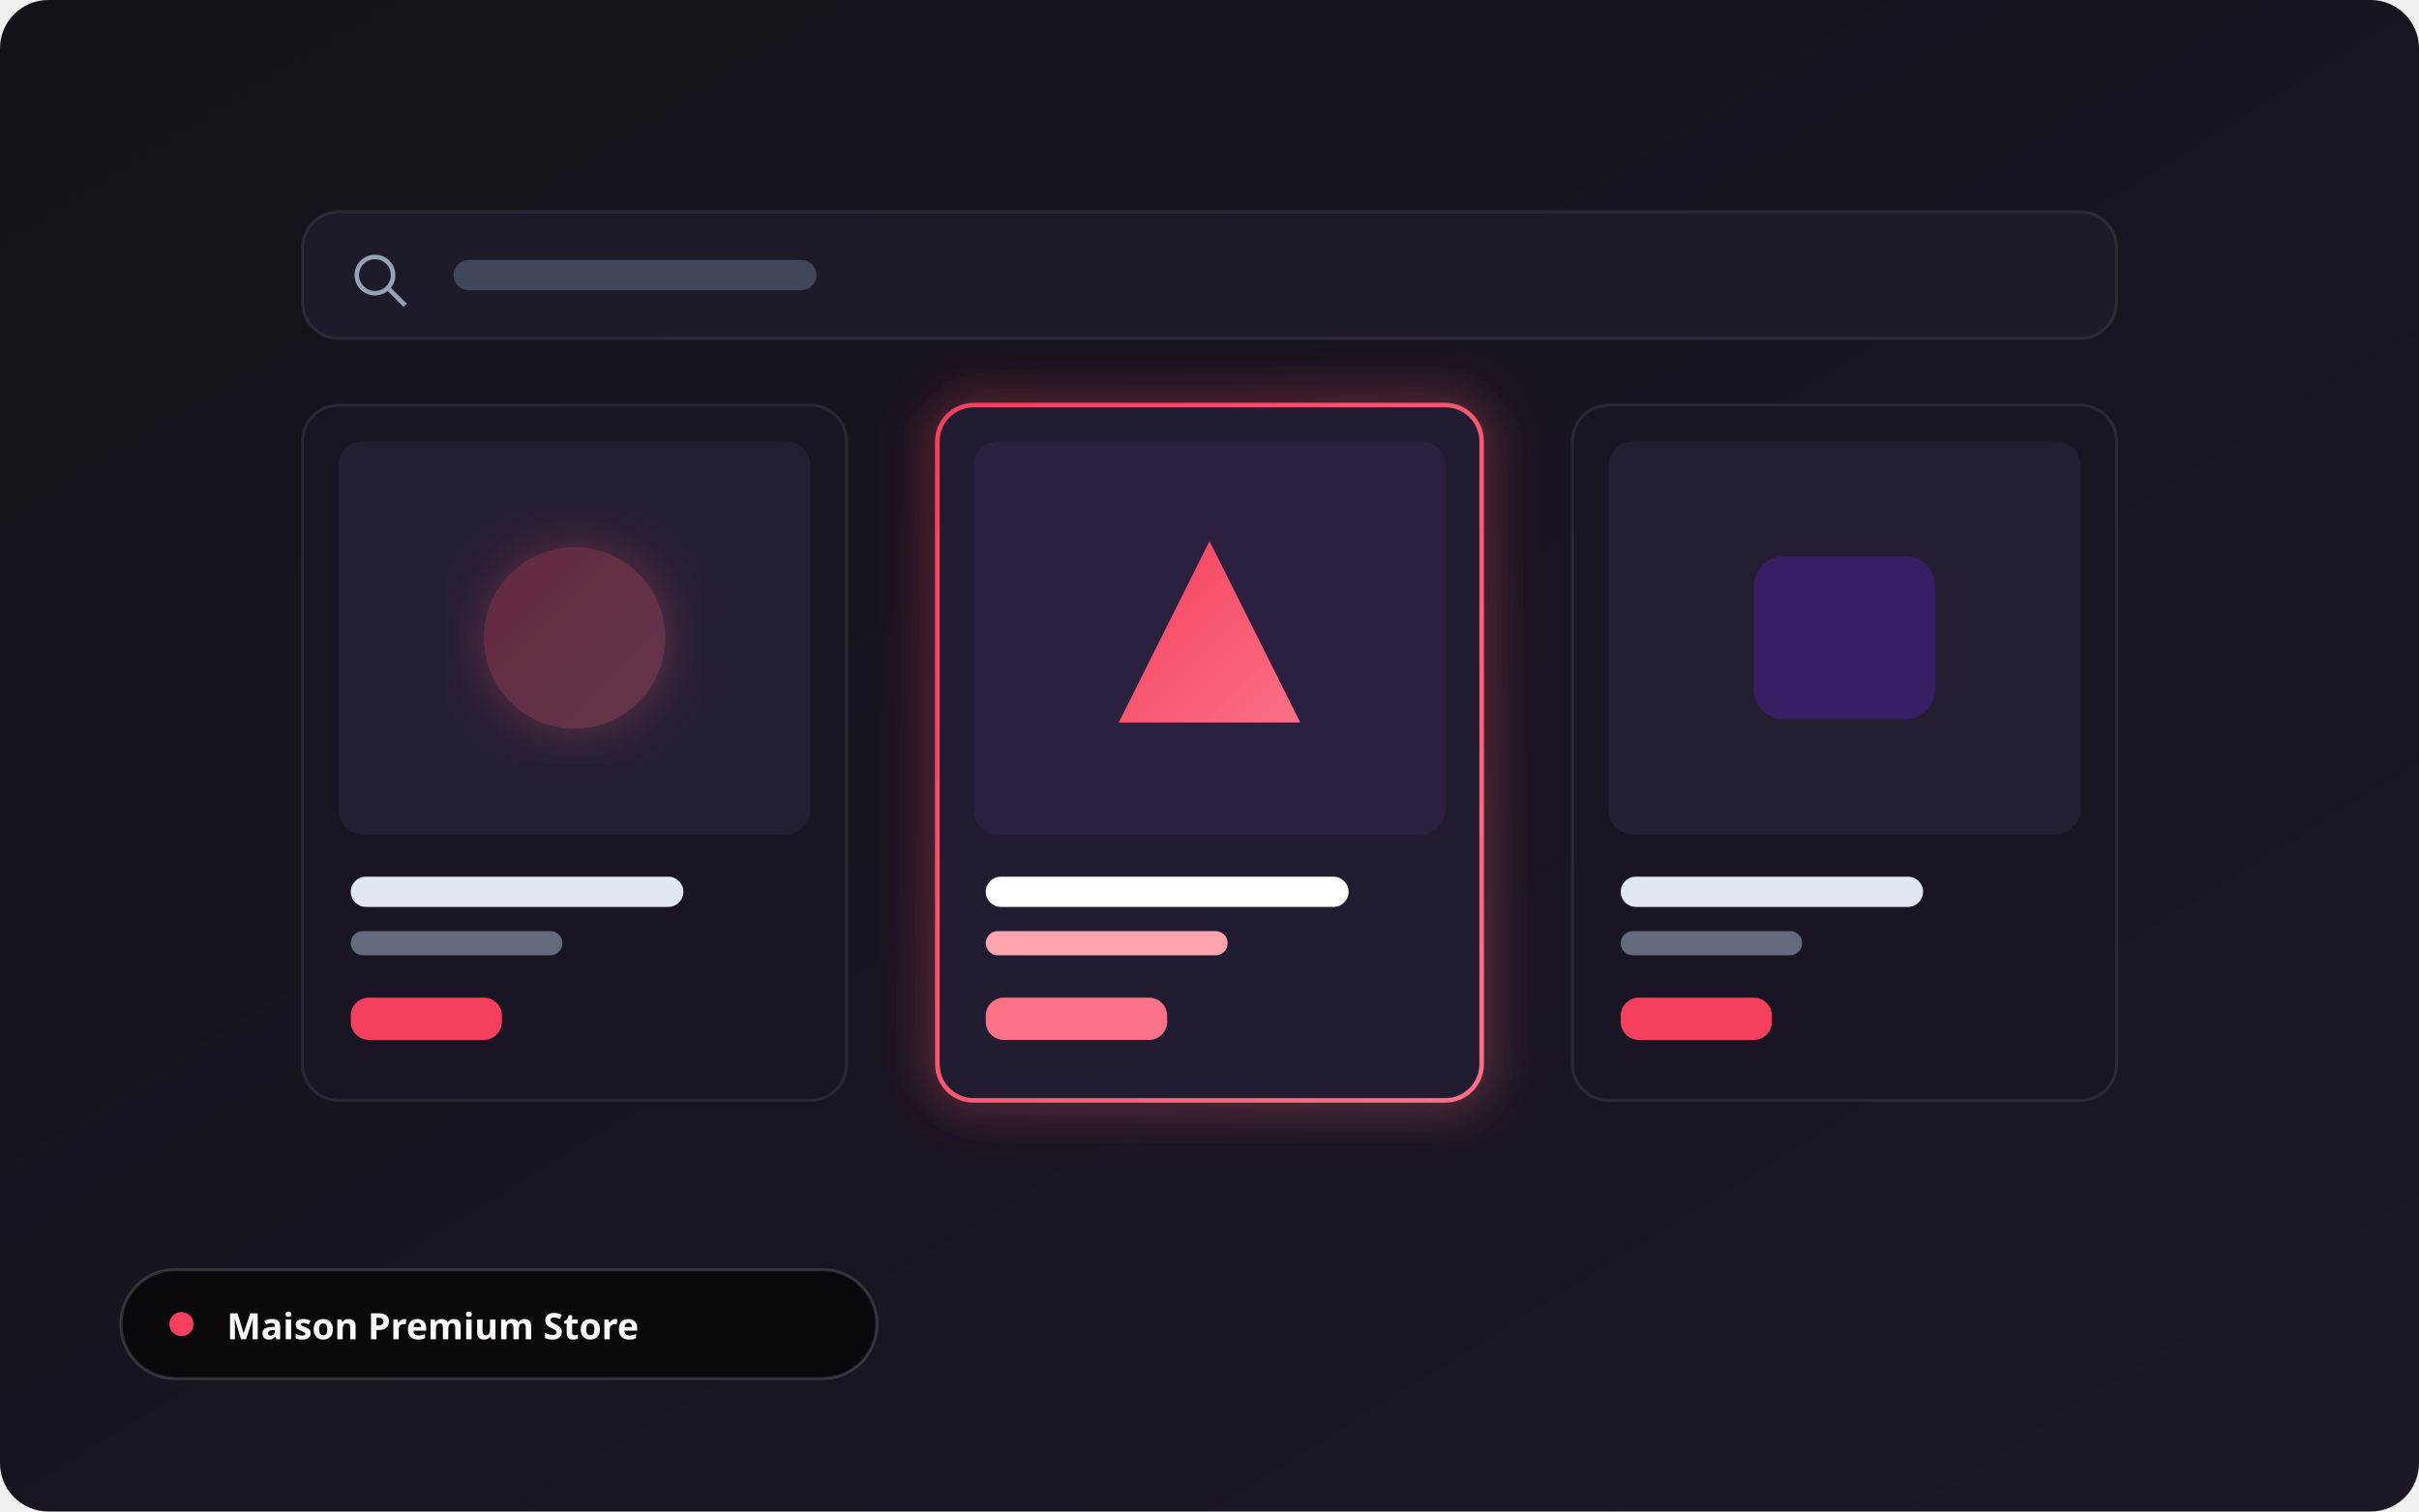
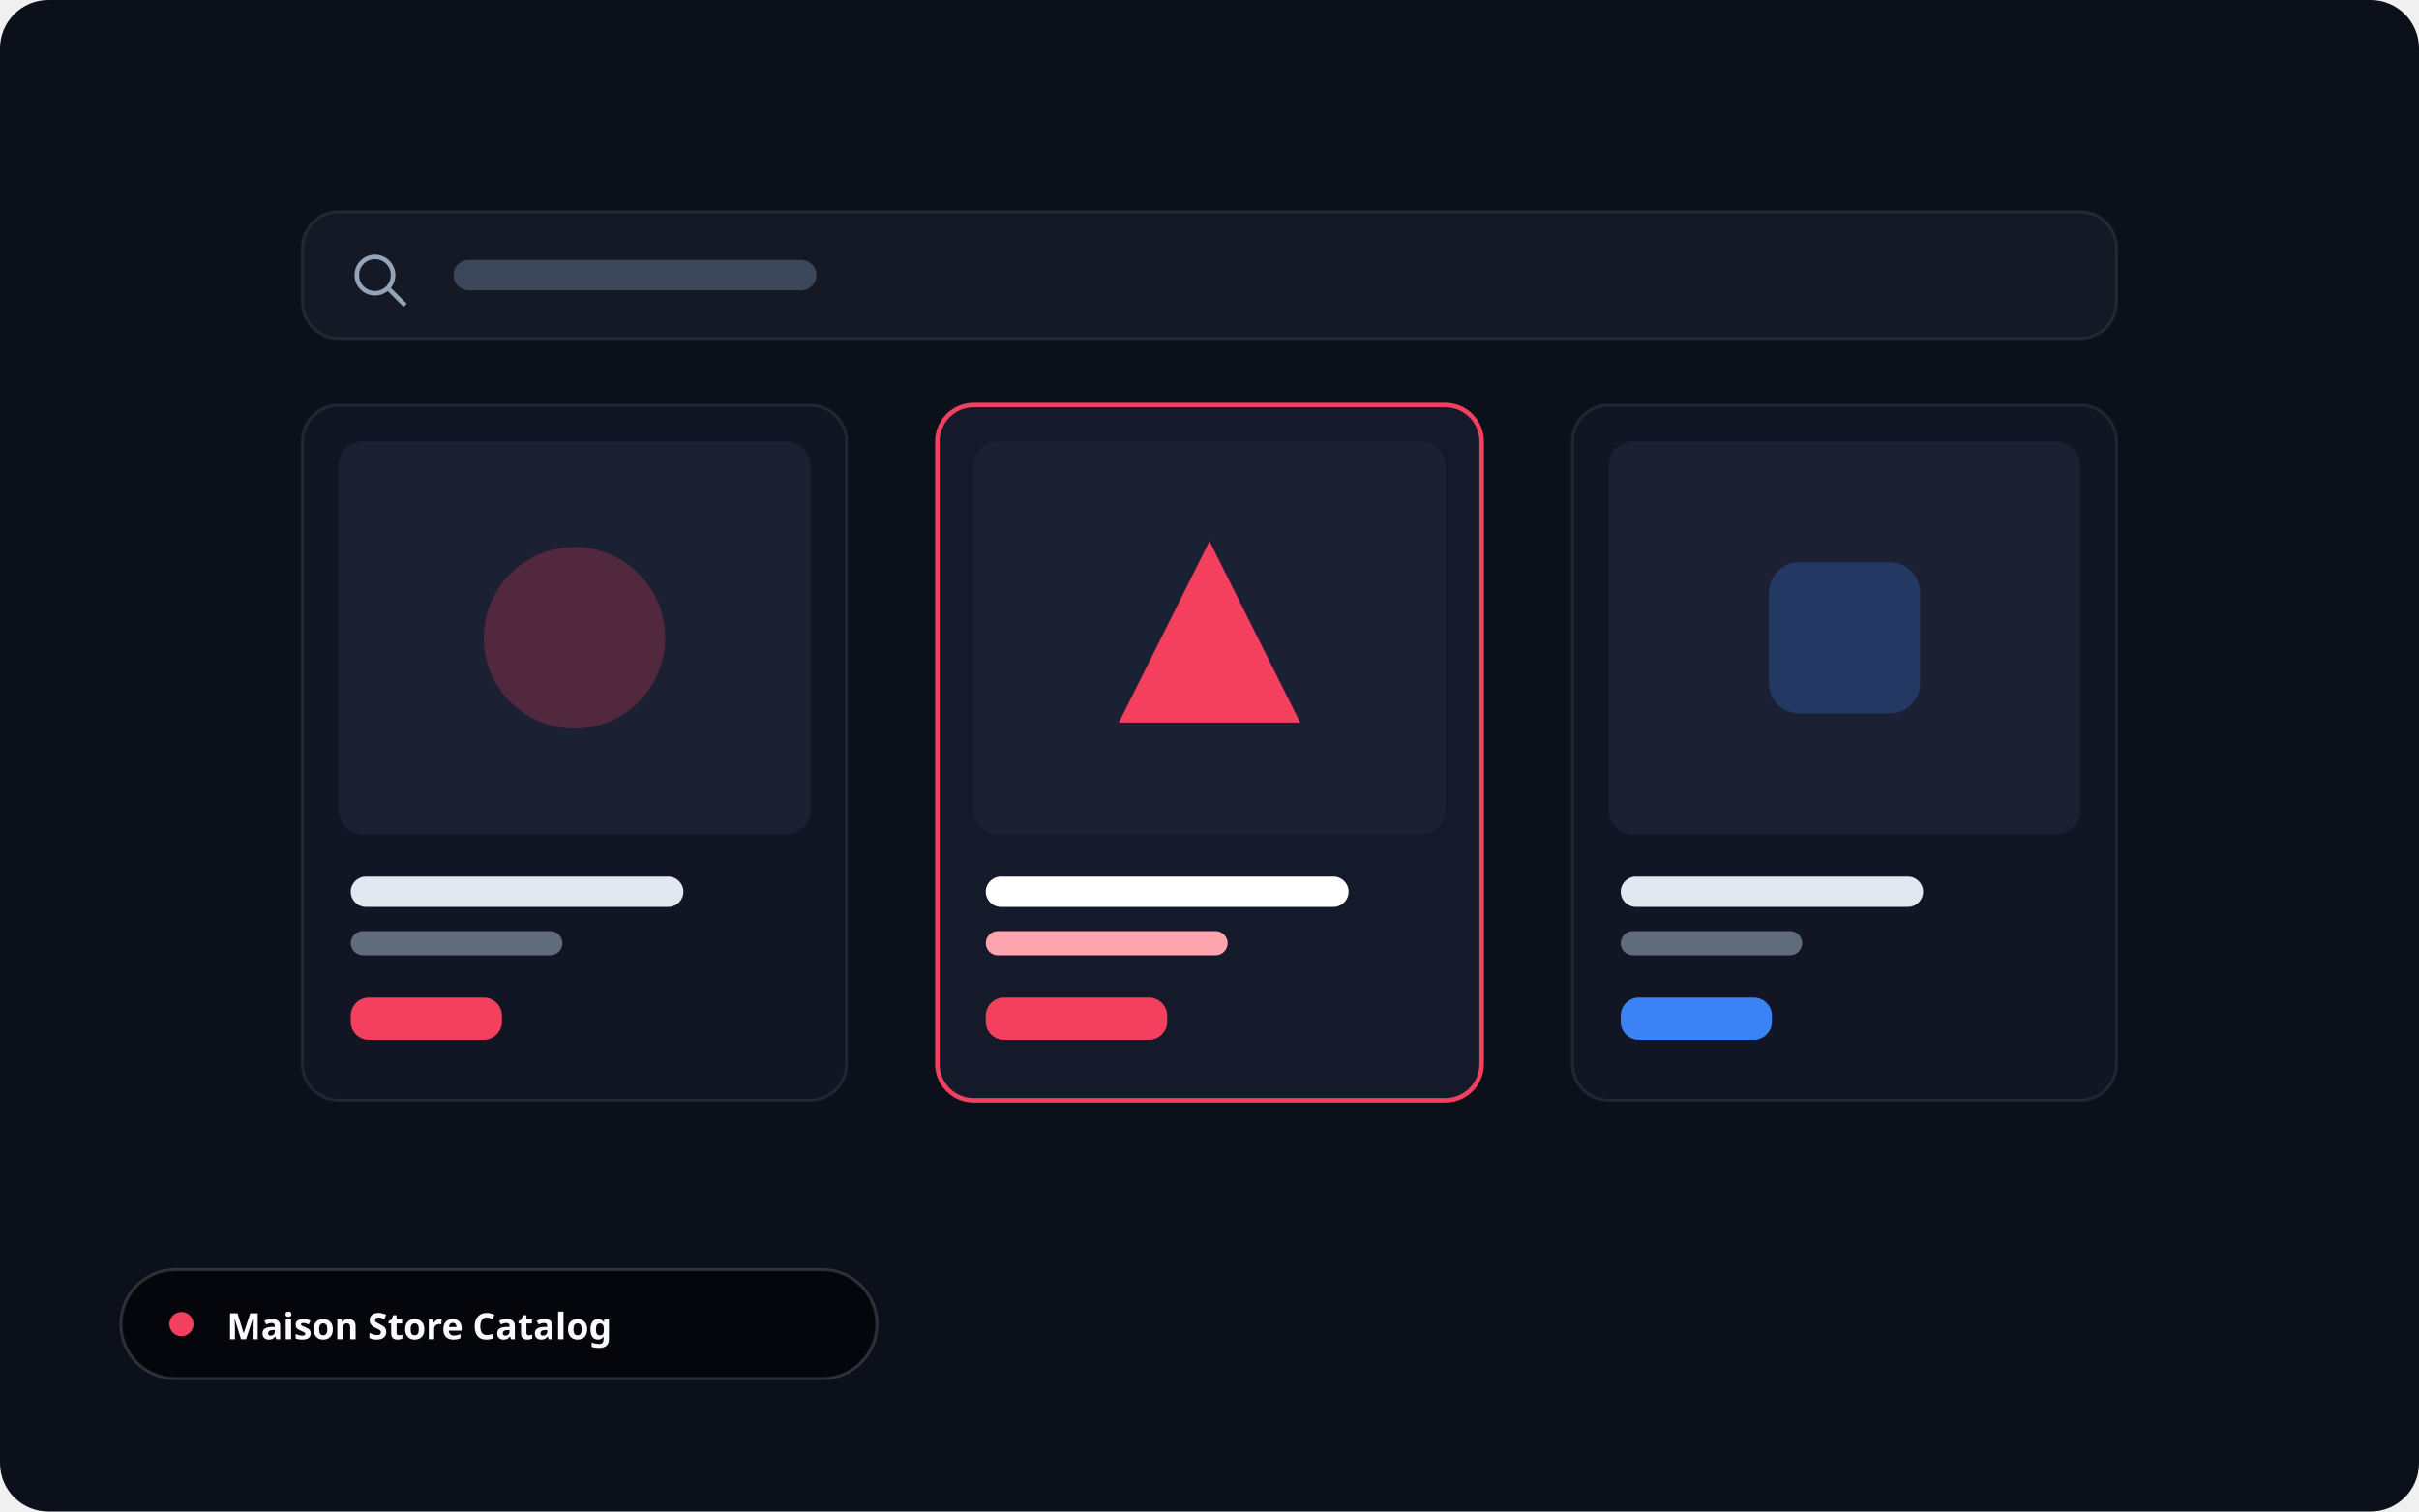
<svg xmlns="http://www.w3.org/2000/svg" viewBox="0 0 800 500" width="100%" height="100%">
-   <defs>
-     <linearGradient id="bgMS" x1="0%" y1="0%" x2="100%" y2="100%">
-       <stop offset="0%" stop-color="#141118" />
-       <stop offset="100%" stop-color="#1d1726" />
-     </linearGradient>
-     <linearGradient id="roseGold" x1="0%" y1="0%" x2="100%" y2="100%">
-       <stop offset="0%" stop-color="#F43F5E" />
-       <stop offset="100%" stop-color="#FB7185" />
-     </linearGradient>
-     <filter id="glowMS" x="-20%" y="-20%" width="140%" height="140%">
-       <feGaussianBlur stdDeviation="8" result="blur" />
-       <feComposite in="SourceGraphic" in2="blur" operator="over" />
-     </filter>
-   </defs>
-   <rect width="800" height="500" rx="16" fill="url(#bgMS)" />
+   <rect width="800" height="500" rx="16" fill="#0c101b" />
  <g transform="translate(100, 70)">
-     <rect x="0" y="0" width="600" height="42" rx="12" fill="#1f1a29" stroke="rgba(255,255,255,0.08)" />
+     <rect x="0" y="0" width="600" height="42" rx="12" fill="#151926" stroke="rgba(255,255,255,0.08)" />
    <circle cx="24" cy="21" r="6" fill="none" stroke="#94A3B8" stroke-width="1.5" />
    <line x1="28" y1="25" x2="34" y2="31" stroke="#94A3B8" stroke-width="1.5" />
    <rect x="50" y="16" width="120" height="10" rx="5" fill="#64748B" opacity="0.5" />
    <g transform="translate(0, 64)">
-       <rect width="180" height="230" rx="12" fill="#1a1523" stroke="rgba(255,255,255,0.08)" />
-       <rect x="12" y="12" width="156" height="130" rx="8" fill="#251e33" />
-       <circle cx="90" cy="77" r="30" fill="url(#roseGold)" opacity="0.3" filter="url(#glowMS)" />
+       <rect width="180" height="230" rx="12" fill="#121624" stroke="rgba(255,255,255,0.08)" />
+       <rect x="12" y="12" width="156" height="130" rx="8" fill="#1b2033" />
+       <circle cx="90" cy="77" r="30" fill="#F43F5E" opacity="0.25" />
      <rect x="16" y="156" width="110" height="10" rx="5" fill="#E2E8F0" />
      <rect x="16" y="174" width="70" height="8" rx="4" fill="#94A3B8" opacity="0.6" />
      <rect x="16" y="196" width="50" height="14" rx="6" fill="#F43F5E" />
    </g>
    <g transform="translate(210, 64)">
-       <rect width="180" height="230" rx="12" fill="#241b32" stroke="url(#roseGold)" stroke-width="1.5" filter="url(#glowMS)" />
-       <rect x="12" y="12" width="156" height="130" rx="8" fill="#2c2040" />
-       <polygon points="90,45 120,105 60,105" fill="url(#roseGold)" />
+       <rect width="180" height="230" rx="12" fill="#141a29" stroke="#F43F5E" stroke-width="1.5" />
+       <rect x="12" y="12" width="156" height="130" rx="8" fill="#1b2033" />
+       <polygon points="90,45 120,105 60,105" fill="#F43F5E" />
      <rect x="16" y="156" width="120" height="10" rx="5" fill="#FFFFFF" />
      <rect x="16" y="174" width="80" height="8" rx="4" fill="#FDA4AF" />
-       <rect x="16" y="196" width="60" height="14" rx="6" fill="#FB7185" />
+       <rect x="16" y="196" width="60" height="14" rx="6" fill="#F43F5E" />
    </g>
    <g transform="translate(420, 64)">
-       <rect width="180" height="230" rx="12" fill="#1a1523" stroke="rgba(255,255,255,0.08)" />
-       <rect x="12" y="12" width="156" height="130" rx="8" fill="#251e33" />
-       <rect x="60" y="50" width="60" height="54" rx="10" fill="#4C1D95" opacity="0.5" />
+       <rect width="180" height="230" rx="12" fill="#121624" stroke="rgba(255,255,255,0.08)" />
+       <rect x="12" y="12" width="156" height="130" rx="8" fill="#1b2033" />
+       <rect x="65" y="52" width="50" height="50" rx="10" fill="#3B82F6" opacity="0.25" />
      <rect x="16" y="156" width="100" height="10" rx="5" fill="#E2E8F0" />
      <rect x="16" y="174" width="60" height="8" rx="4" fill="#94A3B8" opacity="0.6" />
-       <rect x="16" y="196" width="50" height="14" rx="6" fill="#F43F5E" />
+       <rect x="16" y="196" width="50" height="14" rx="6" fill="#3B82F6" />
    </g>
  </g>
  <g transform="translate(40, 420)">
    <rect width="250" height="36" rx="18" fill="rgba(0,0,0,0.6)" stroke="rgba(255,255,255,0.15)" />
    <circle cx="20" cy="18" r="4" fill="#F43F5E" />
-     <text x="35" y="23" fill="#F8FAFC" font-family="system-ui, sans-serif" font-size="12" font-weight="600">Maison Premium Store</text>
+     <text x="35" y="23" fill="#F8FAFC" font-family="system-ui, sans-serif" font-size="12" font-weight="600">Maison Store Catalog</text>
  </g>
</svg>
